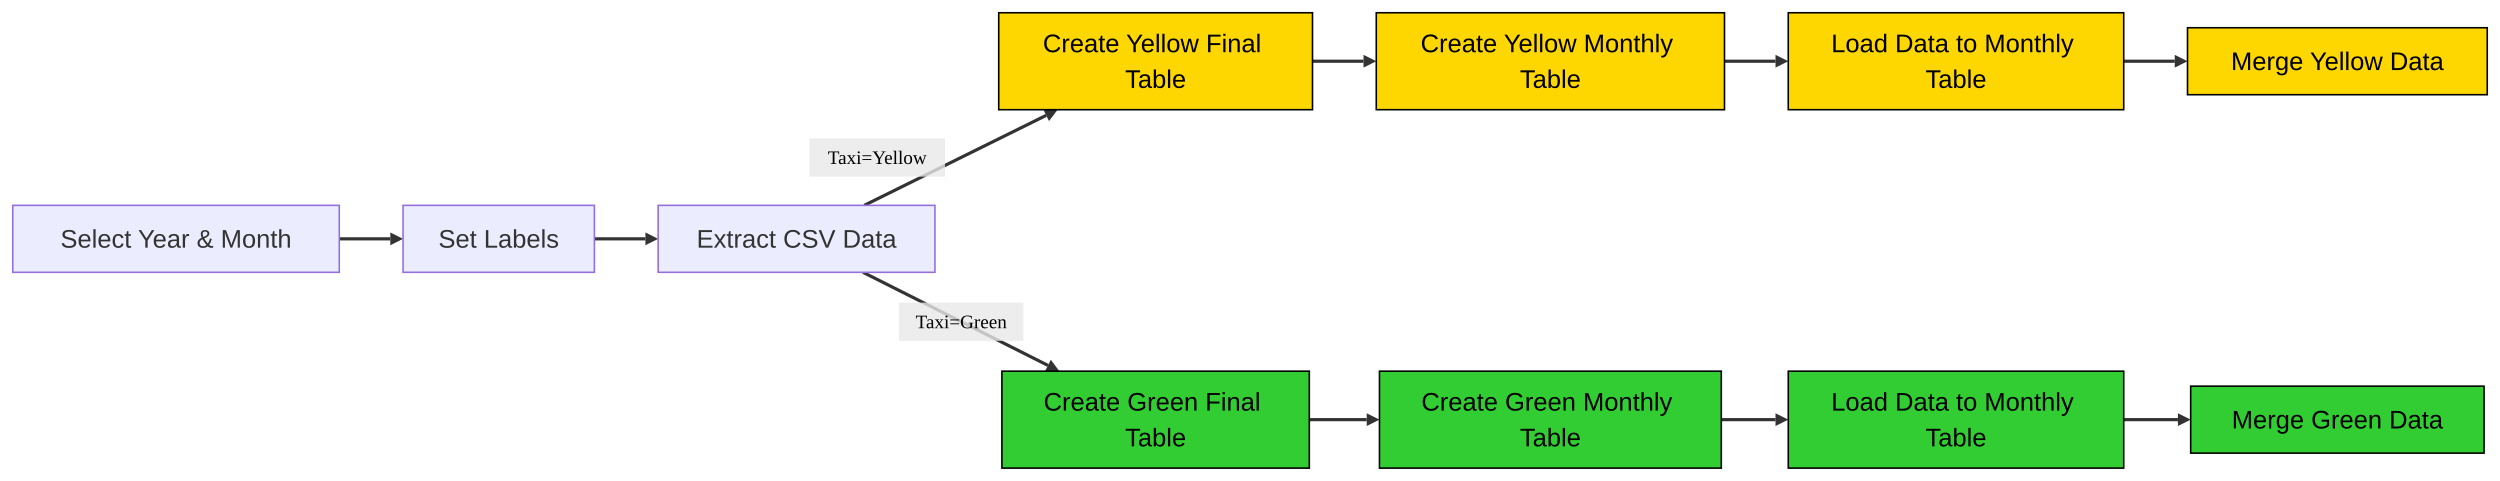
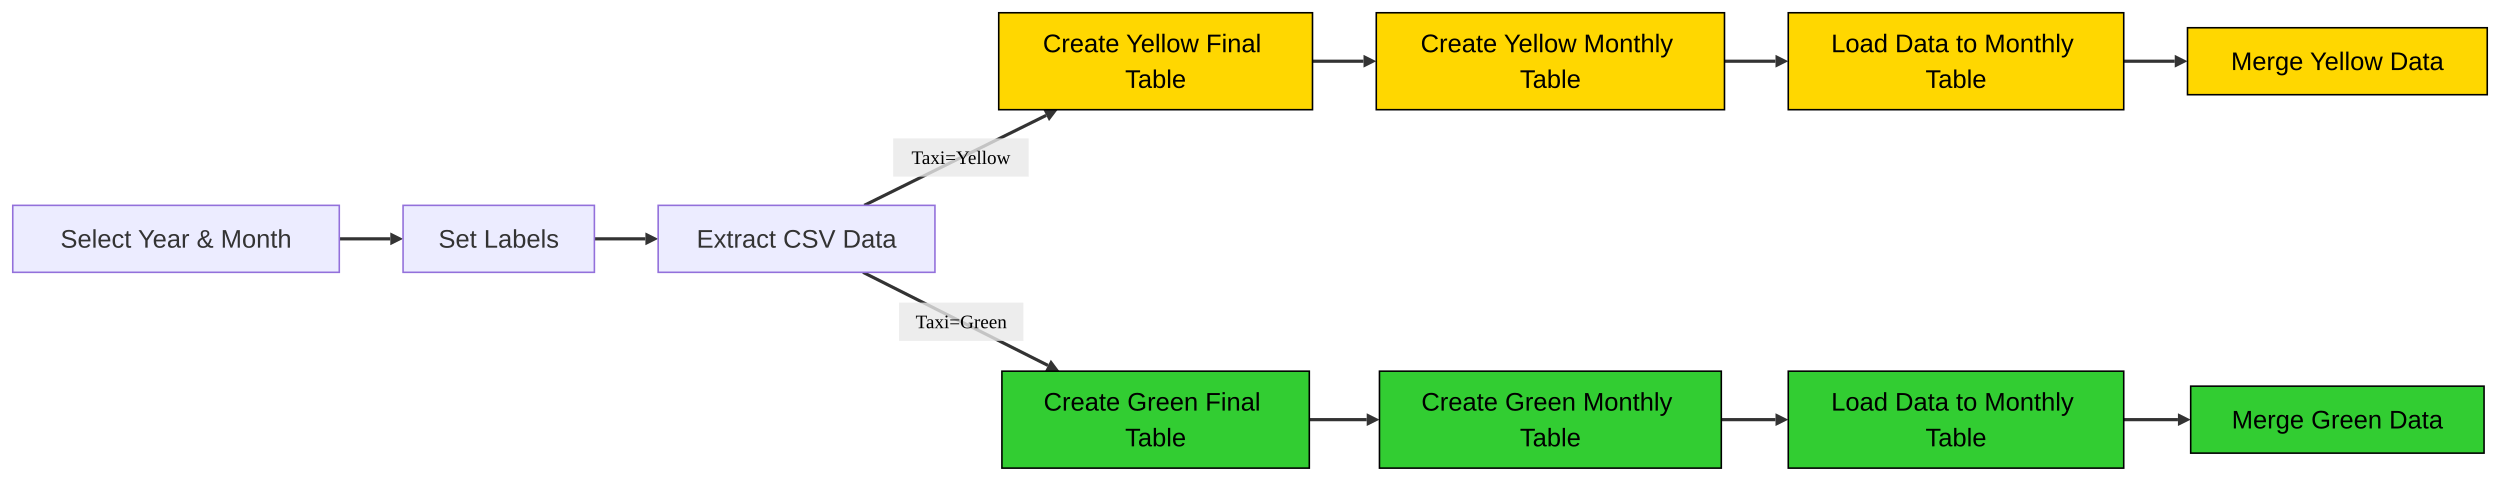
<svg xmlns="http://www.w3.org/2000/svg" viewBox="-8.0 -8.0 1568 301.6" width="1568" height="301.6" style="background-color: white">
  <defs>
    <marker id="arrow" viewBox="0 0 10 10" markerWidth="8" markerHeight="8" refX="0" refY="5" orient="auto" markerUnits="userSpaceOnUse">
      <path d="M 0 0 L 10 5 L 0 10 z" fill="#333333" />
    </marker>
    <marker id="circle-end" viewBox="0 0 10 10" markerWidth="8" markerHeight="8" refX="5" refY="5" orient="auto" markerUnits="userSpaceOnUse">
      <circle cx="5" cy="5" r="5" fill="#333333" />
    </marker>
    <marker id="cross-end" viewBox="0 0 11 11" markerWidth="8" markerHeight="8" refX="5.5" refY="5.5" orient="auto" markerUnits="userSpaceOnUse">
      <path d="M 1,1 l 9,9 M 10,1 l -9,9" stroke="#333333" stroke-width="2" />
    </marker>
    <marker id="arrow-reverse" viewBox="0 0 10 10" markerWidth="8" markerHeight="8" refX="0" refY="5" orient="auto-start-reverse" markerUnits="userSpaceOnUse">
      <path d="M 0 0 L 10 5 L 0 10 z" fill="#333333" />
    </marker>
  </defs>
  <style>.node rect, .node polygon, .node circle, .node &gt; path, .node line { fill: #ECECFF; stroke: #9370DB; stroke-width: 1; }
.node text { fill: #333333; font-family: "trebuchet ms", verdana, arial, sans-serif, "Apple Color Emoji", "Segoe UI Emoji", "Noto Color Emoji", "Twemoji Mozilla"; font-size: 16px; }
.edge path { fill: none; stroke: #333333; }
.edge text { fill: #333333; font-family: "trebuchet ms", verdana, arial, sans-serif, "Apple Color Emoji", "Segoe UI Emoji", "Noto Color Emoji", "Twemoji Mozilla"; font-size: 12px; }
.subgraph rect { fill: #ffffde; stroke: #aaaa33; stroke-width: 1; opacity: 0.5; }
.subgraph text { fill: #333333; font-family: "trebuchet ms", verdana, arial, sans-serif, "Apple Color Emoji", "Segoe UI Emoji", "Noto Color Emoji", "Twemoji Mozilla"; font-size: 12px; font-weight: bold; }
.yellow rect, .yellow polygon, .yellow circle, .yellow &gt; path, .yellow line { fill:#FFD700;stroke:#000;stroke-width:1px; }
.yellow text { fill:#000; }
.green rect, .green polygon, .green circle, .green &gt; path, .green line { fill:#32CD32;stroke:#000;stroke-width:1px; }
.green text { fill:#000; }
</style>
  <g class="edge" data-edge-source="Start" data-edge-target="SetLabel">
    <path d="M204.8,141.8 L236.8,141.8" stroke-width="2" marker-end="url(#arrow)" />
  </g>
  <g class="edge" data-edge-source="SetLabel" data-edge-target="Extract">
    <path d="M364.8,141.8 L396.8,141.8" stroke-width="2" marker-end="url(#arrow)" />
  </g>
  <g class="edge" data-edge-source="Extract" data-edge-target="YellowFinalTable">
    <path d="M534.05,120.8 L648.17,64.35" stroke-width="2" marker-end="url(#arrow)" />
  </g>
  <g class="edge" data-edge-source="Extract" data-edge-target="GreenFinalTable">
    <path d="M533.3,162.8 L649.28,221.2" stroke-width="2" marker-end="url(#arrow)" />
  </g>
  <g class="edge" data-edge-source="YellowFinalTable" data-edge-target="YellowMonthlyTable">
    <path d="M815.2,30.4 L847.2,30.4" stroke-width="2" marker-end="url(#arrow)" />
  </g>
  <g class="edge" data-edge-source="GreenFinalTable" data-edge-target="GreenMonthlyTable">
    <path d="M813.2,255.2 L849.2,255.2" stroke-width="2" marker-end="url(#arrow)" />
  </g>
  <g class="edge" data-edge-source="YellowMonthlyTable" data-edge-target="YellowCopyIn">
    <path d="M1073.6,30.4 L1105.6,30.4" stroke-width="2" marker-end="url(#arrow)" />
  </g>
  <g class="edge" data-edge-source="GreenMonthlyTable" data-edge-target="GreenCopyIn">
    <path d="M1071.6,255.2 L1105.6,255.2" stroke-width="2" marker-end="url(#arrow)" />
  </g>
  <g class="edge" data-edge-source="YellowCopyIn" data-edge-target="YellowMerge">
    <path d="M1324.0,30.4 L1356.0,30.4" stroke-width="2" marker-end="url(#arrow)" />
  </g>
  <g class="edge" data-edge-source="GreenCopyIn" data-edge-target="GreenMerge">
    <path d="M1324.0,255.2 L1358.0,255.2" stroke-width="2" marker-end="url(#arrow)" />
  </g>
  <g class="node" data-node-id="Start">
    <rect x="0.0" y="120.8" width="204.8" height="42.0" />
    <text text-anchor="middle" dominant-baseline="central" font-family="&quot;trebuchet ms&quot;, verdana, arial, sans-serif, &quot;Apple Color Emoji&quot;, &quot;Segoe UI Emoji&quot;, &quot;Noto Color Emoji&quot;, &quot;Twemoji Mozilla&quot;" x="102.4" y="141.8">Select Year &amp; Month</text>
  </g>
  <g class="node" data-node-id="SetLabel">
    <rect x="244.8" y="120.8" width="120.0" height="42.0" />
    <text text-anchor="middle" dominant-baseline="central" font-family="&quot;trebuchet ms&quot;, verdana, arial, sans-serif, &quot;Apple Color Emoji&quot;, &quot;Segoe UI Emoji&quot;, &quot;Noto Color Emoji&quot;, &quot;Twemoji Mozilla&quot;" x="304.8" y="141.8">Set Labels</text>
  </g>
  <g class="node" data-node-id="Extract">
    <rect x="404.8" y="120.8" width="173.6" height="42.0" />
    <text text-anchor="middle" dominant-baseline="central" font-family="&quot;trebuchet ms&quot;, verdana, arial, sans-serif, &quot;Apple Color Emoji&quot;, &quot;Segoe UI Emoji&quot;, &quot;Noto Color Emoji&quot;, &quot;Twemoji Mozilla&quot;" x="491.6" y="141.8">Extract CSV Data</text>
  </g>
  <g class="node yellow" data-node-id="YellowFinalTable">
    <rect x="618.4" y="0.0" width="196.8" height="60.8" />
    <text text-anchor="middle" dominant-baseline="central" font-family="&quot;trebuchet ms&quot;, verdana, arial, sans-serif, &quot;Apple Color Emoji&quot;, &quot;Segoe UI Emoji&quot;, &quot;Noto Color Emoji&quot;, &quot;Twemoji Mozilla&quot;" x="716.8" y="19.2">
      <tspan x="716.8" y="19.2">Create Yellow Final</tspan>
      <tspan x="716.8" y="41.6">Table</tspan>
    </text>
  </g>
  <g class="node green" data-node-id="GreenFinalTable">
    <rect x="620.4" y="224.8" width="192.8" height="60.8" />
    <text text-anchor="middle" dominant-baseline="central" font-family="&quot;trebuchet ms&quot;, verdana, arial, sans-serif, &quot;Apple Color Emoji&quot;, &quot;Segoe UI Emoji&quot;, &quot;Noto Color Emoji&quot;, &quot;Twemoji Mozilla&quot;" x="716.8" y="244">
      <tspan x="716.8" y="244">Create Green Final</tspan>
      <tspan x="716.8" y="266.4">Table</tspan>
    </text>
  </g>
  <g class="node yellow" data-node-id="YellowMonthlyTable">
    <rect x="855.2" y="0.0" width="218.4" height="60.8" />
    <text text-anchor="middle" dominant-baseline="central" font-family="&quot;trebuchet ms&quot;, verdana, arial, sans-serif, &quot;Apple Color Emoji&quot;, &quot;Segoe UI Emoji&quot;, &quot;Noto Color Emoji&quot;, &quot;Twemoji Mozilla&quot;" x="964.4" y="19.2">
      <tspan x="964.4" y="19.2">Create Yellow Monthly</tspan>
      <tspan x="964.4" y="41.6">Table</tspan>
    </text>
  </g>
  <g class="node green" data-node-id="GreenMonthlyTable">
    <rect x="857.2" y="224.8" width="214.4" height="60.8" />
    <text text-anchor="middle" dominant-baseline="central" font-family="&quot;trebuchet ms&quot;, verdana, arial, sans-serif, &quot;Apple Color Emoji&quot;, &quot;Segoe UI Emoji&quot;, &quot;Noto Color Emoji&quot;, &quot;Twemoji Mozilla&quot;" x="964.4" y="244">
      <tspan x="964.4" y="244">Create Green Monthly</tspan>
      <tspan x="964.4" y="266.4">Table</tspan>
    </text>
  </g>
  <g class="node yellow" data-node-id="YellowCopyIn">
    <rect x="1113.6" y="0.0" width="210.4" height="60.8" />
    <text text-anchor="middle" dominant-baseline="central" font-family="&quot;trebuchet ms&quot;, verdana, arial, sans-serif, &quot;Apple Color Emoji&quot;, &quot;Segoe UI Emoji&quot;, &quot;Noto Color Emoji&quot;, &quot;Twemoji Mozilla&quot;" x="1218.8" y="19.2">
      <tspan x="1218.8" y="19.2">Load Data to Monthly</tspan>
      <tspan x="1218.8" y="41.6">Table</tspan>
    </text>
  </g>
  <g class="node green" data-node-id="GreenCopyIn">
    <rect x="1113.6" y="224.8" width="210.4" height="60.8" />
    <text text-anchor="middle" dominant-baseline="central" font-family="&quot;trebuchet ms&quot;, verdana, arial, sans-serif, &quot;Apple Color Emoji&quot;, &quot;Segoe UI Emoji&quot;, &quot;Noto Color Emoji&quot;, &quot;Twemoji Mozilla&quot;" x="1218.8" y="244">
      <tspan x="1218.8" y="244">Load Data to Monthly</tspan>
      <tspan x="1218.8" y="266.4">Table</tspan>
    </text>
  </g>
  <g class="node yellow" data-node-id="YellowMerge">
    <rect x="1364.0" y="9.4" width="188.0" height="42.0" />
    <text text-anchor="middle" dominant-baseline="central" font-family="&quot;trebuchet ms&quot;, verdana, arial, sans-serif, &quot;Apple Color Emoji&quot;, &quot;Segoe UI Emoji&quot;, &quot;Noto Color Emoji&quot;, &quot;Twemoji Mozilla&quot;" x="1458" y="30.4">Merge Yellow Data</text>
  </g>
  <g class="node green" data-node-id="GreenMerge">
    <rect x="1366.0" y="234.2" width="184.0" height="42.0" />
    <text text-anchor="middle" dominant-baseline="central" font-family="&quot;trebuchet ms&quot;, verdana, arial, sans-serif, &quot;Apple Color Emoji&quot;, &quot;Segoe UI Emoji&quot;, &quot;Noto Color Emoji&quot;, &quot;Twemoji Mozilla&quot;" x="1458" y="255.2">Merge Green Data</text>
  </g>
  <g class="edge-label" data-edge-source="Extract" data-edge-target="YellowFinalTable">
-     <rect x="499.7" y="78.8" width="85.0" height="24.0" fill="rgba(232,232,232,0.8)" stroke="none" />
-     <text text-anchor="middle" dominant-baseline="central" x="542.2" y="90.8">Taxi=Yellow</text>
+     <rect x="552.2" y="78.8" width="85.0" height="24.0" fill="rgba(232,232,232,0.8)" stroke="none" />
+     <text text-anchor="middle" dominant-baseline="central" x="594.7" y="90.8">Taxi=Yellow</text>
  </g>
  <g class="edge-label" data-edge-source="Extract" data-edge-target="GreenFinalTable">
    <rect x="555.87" y="181.8" width="78.0" height="24.0" fill="rgba(232,232,232,0.8)" stroke="none" />
    <text text-anchor="middle" dominant-baseline="central" x="594.87" y="193.8">Taxi=Green</text>
  </g>
</svg>
